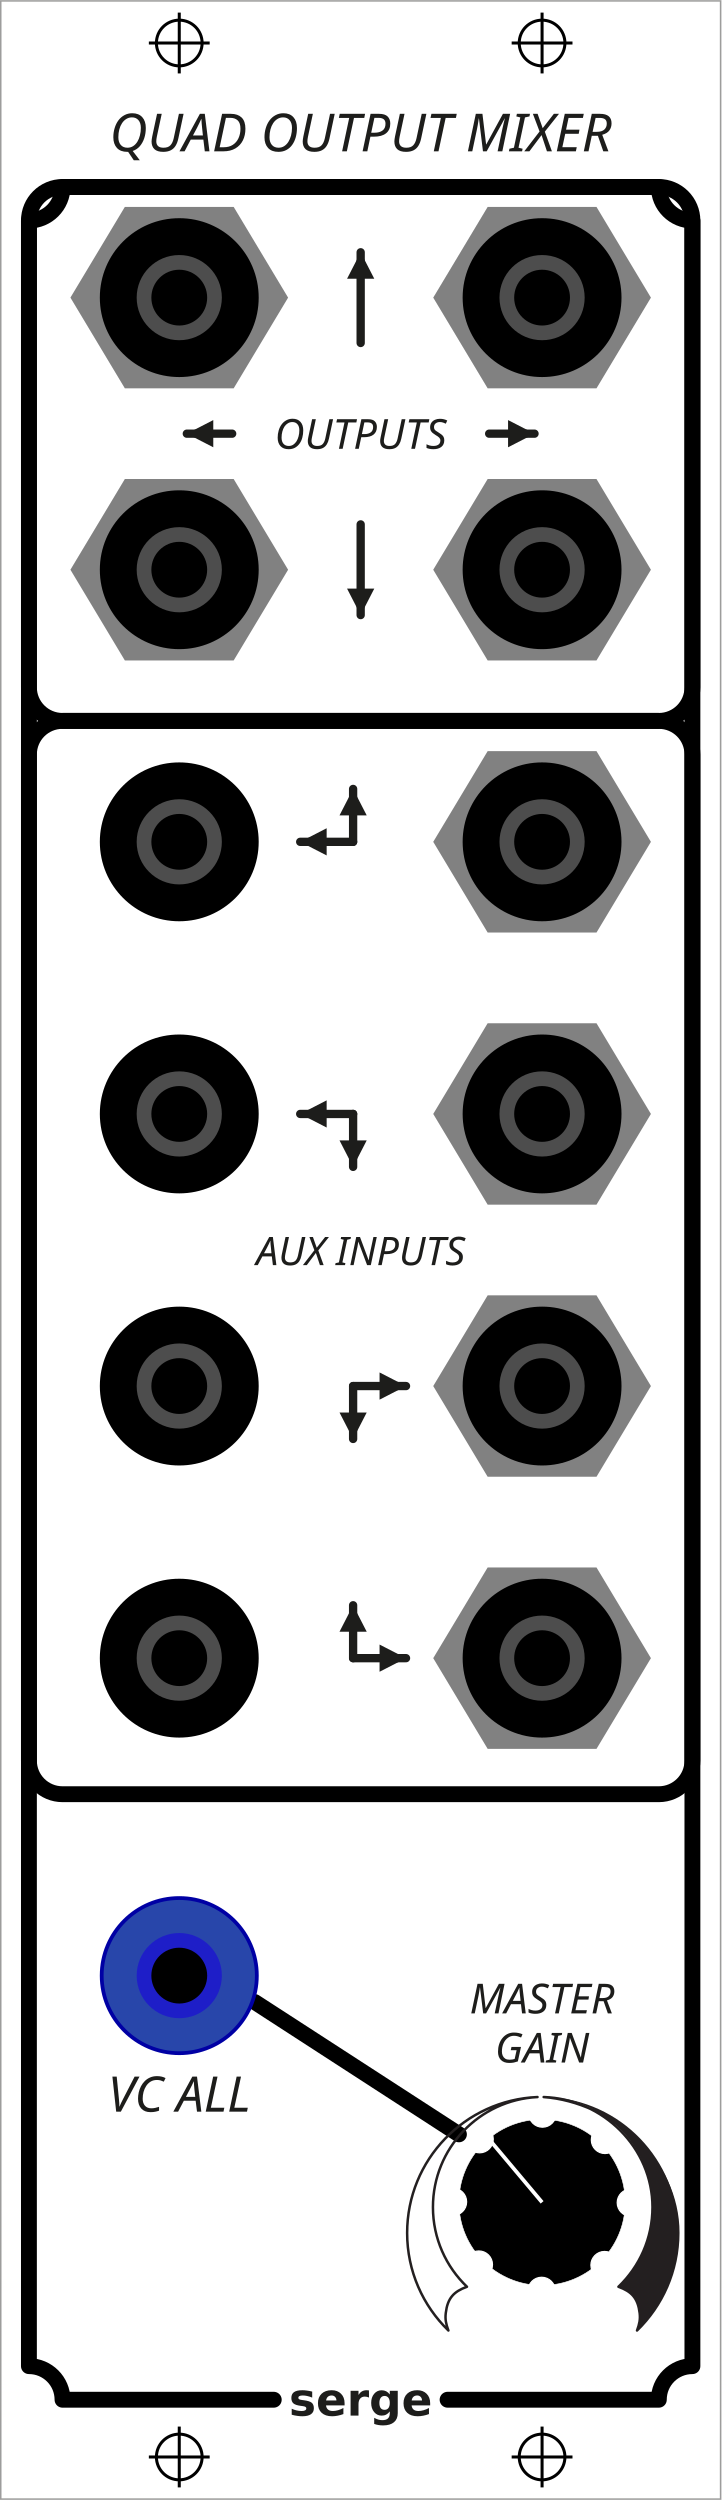
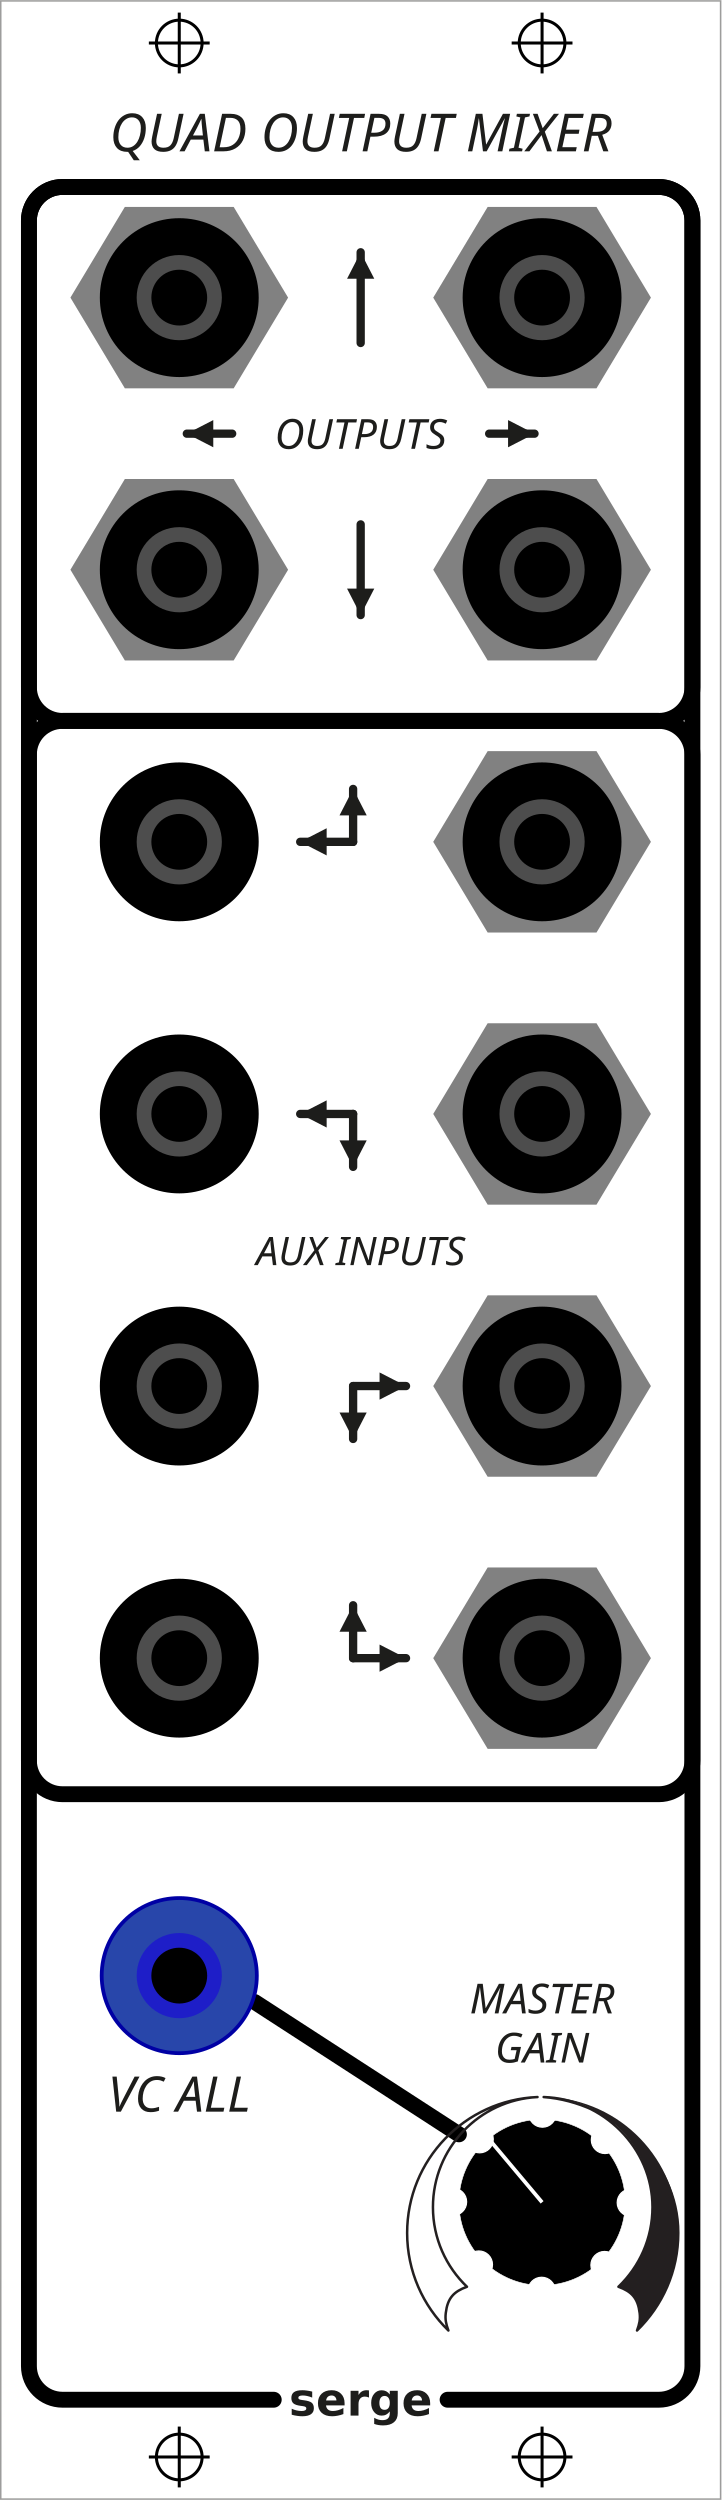
<svg xmlns="http://www.w3.org/2000/svg" xmlns:xlink="http://www.w3.org/1999/xlink" viewBox="0 0 190.866 661.417" height="6.89in" width="1.988in" xml:space="preserve" id="svg-serge" version="1.1">
  <defs id="defs-serge">
    <clipPath id="XMLID_3_-2-2-8-3-0-1-2">
      <use id="use7823-3-2-4-9-0-0" xlink:href="#XMLID_1_" x="0" y="0" width="100%" height="100%" />
    </clipPath>
    <circle id="XMLID_1_" cx="20.975" cy="20.926" r="18.024" />
    <clipPath clipPathUnits="userSpaceOnUse" id="clipPath9741-4">
      <path d="M 0,72 H 72 V 0 H 0 Z" id="path9739-7" />
    </clipPath>
  </defs>
  <g id="layer-Background">
    <rect id="background-white" x="0" y="0" width="190.866" height="661.417" style="fill:#ffffff;fill-opacity:1;stroke:none" />
    <rect x="0.2" y="0.2" width="190.466" height="661.017" style="fill:none;stroke:#9d9d9c;stroke-width:0.4" />
  </g>
  <g id="layer-Linework" transform="translate(-48.5669 -5.2913)">
-     <path d="M 167.000,640.221 L 222.890,640.221 A 8.89,8.89 0 0 1 231.780,631.332 L 231.780,63.611 A 8.89,8.89 0 0 1 222.890,54.721 L 65.110,54.721 A 8.89,8.89 0 0 1 56.220,63.611 L 56.220,631.332 A 8.89,8.89 0 0 1 65.110,640.221 L 121.000,640.221" style="display:inline;fill:none;stroke:#000000;stroke-width:4.2;stroke-linecap:round;stroke-linejoin:round" />
+     <path d="M 167.000,640.221 L 222.890,640.221 A 8.89,8.89 0 0 0 231.780,631.332 L 231.780,63.611 A 8.89,8.89 0 0 0 222.890,54.721 L 65.110,54.721 A 8.89,8.89 0 0 0 56.220,63.611 L 56.220,631.332 A 8.89,8.89 0 0 0 65.110,640.221 L 121.000,640.221" style="display:inline;fill:none;stroke:#000000;stroke-width:4.2;stroke-linecap:round;stroke-linejoin:round" />
    <text x="144.000" y="644.421" style="font-family:'Futura','Century Gothic','DejaVu Sans',sans-serif;font-weight:bold;font-size:12px;text-anchor:middle;fill:#1d1d1b">serge</text>
    <text x="144.0" y="45.291" style="font-variant:normal;font-weight:normal;font-stretch:normal;font-size:13.9px;font-family:Futura;-inkscape-font-specification:'Futura Bold';font-variant-ligatures:normal;font-variant-caps:normal;font-variant-numeric:normal;font-variant-east-asian:normal;text-align:center;writing-mode:lr-tb;text-anchor:middle;display:inline;fill:#1d1d1b;fill-opacity:1;fill-rule:nonzero;stroke:none;stroke-width:1.332;font-style:oblique">QUAD OUTPUT MIXER</text>
    <path d="M 56.22,63.611 A 8.89,8.89 0 0 1 65.11,54.721 L 222.89,54.721 A 8.89,8.89 0 0 1 231.78,63.611 L 231.78,187.11 A 8.89,8.89 0 0 1 222.89,196 L 65.11,196 A 8.89,8.89 0 0 1 56.22,187.11 Z" style="display:inline;fill:none;stroke:#000000;stroke-width:4.2;stroke-linecap:round;stroke-linejoin:round" />
    <path d="M 56.22,204.89 A 8.89,8.89 0 0 1 65.11,196 L 222.89,196 A 8.89,8.89 0 0 1 231.78,204.89 L 231.78,471.11 A 8.89,8.89 0 0 1 222.89,480 L 65.11,480 A 8.89,8.89 0 0 1 56.22,471.11 Z" style="display:inline;fill:none;stroke:#000000;stroke-width:4.2;stroke-linecap:round;stroke-linejoin:round" />
    <path d="M 144.00,96.00 L 144.00,72.00" style="display:inline;fill:none;stroke:#1d1d1b;stroke-width:2.2;stroke-linecap:round;stroke-linejoin:round" />
    <path d="M 144.00,72.00 L 147.60,79.00 L 140.40,79.00 Z" style="fill:#1d1d1b;stroke:none" />
    <path d="M 144.00,144.00 L 144.00,168.00" style="display:inline;fill:none;stroke:#1d1d1b;stroke-width:2.2;stroke-linecap:round;stroke-linejoin:round" />
    <path d="M 144.00,168.00 L 140.40,161.00 L 147.60,161.00 Z" style="fill:#1d1d1b;stroke:none" />
    <text x="144.0" y="124" style="font-variant:normal;font-weight:normal;font-stretch:normal;font-size:10.97px;font-family:Futura;-inkscape-font-specification:'Futura Bold';font-variant-ligatures:normal;font-variant-caps:normal;font-variant-numeric:normal;font-variant-east-asian:normal;text-align:center;writing-mode:lr-tb;text-anchor:middle;display:inline;fill:#1d1d1b;fill-opacity:1;fill-rule:nonzero;stroke:none;stroke-width:1.332;font-style:oblique">OUTPUTS</text>
    <path d="M 110.00,120.00 L 98.00,120.00" style="display:inline;fill:none;stroke:#1d1d1b;stroke-width:2.2;stroke-linecap:round;stroke-linejoin:round" />
    <path d="M 98.00,120.00 L 105.00,116.40 L 105.00,123.60 Z" style="fill:#1d1d1b;stroke:none" />
    <path d="M 178.00,120.00 L 190.00,120.00" style="display:inline;fill:none;stroke:#1d1d1b;stroke-width:2.2;stroke-linecap:round;stroke-linejoin:round" />
    <path d="M 190.00,120.00 L 183.00,123.60 L 183.00,116.40 Z" style="fill:#1d1d1b;stroke:none" />
    <path d="M 142.00,228.00 L 128.00,228.00" style="display:inline;fill:none;stroke:#1d1d1b;stroke-width:2.2;stroke-linecap:round;stroke-linejoin:round" />
    <path d="M 128.00,228.00 L 135.00,224.40 L 135.00,231.60 Z" style="fill:#1d1d1b;stroke:none" />
    <path d="M 142.00,228.00 L 142.00,214.00" style="display:inline;fill:none;stroke:#1d1d1b;stroke-width:2.2;stroke-linecap:round;stroke-linejoin:round" />
    <path d="M 142.00,214.00 L 145.60,221.00 L 138.40,221.00 Z" style="fill:#1d1d1b;stroke:none" />
    <path d="M 142.00,300.00 L 128.00,300.00" style="display:inline;fill:none;stroke:#1d1d1b;stroke-width:2.2;stroke-linecap:round;stroke-linejoin:round" />
    <path d="M 128.00,300.00 L 135.00,296.40 L 135.00,303.60 Z" style="fill:#1d1d1b;stroke:none" />
    <path d="M 142.00,300.00 L 142.00,314.00" style="display:inline;fill:none;stroke:#1d1d1b;stroke-width:2.2;stroke-linecap:round;stroke-linejoin:round" />
    <path d="M 142.00,314.00 L 138.40,307.00 L 145.60,307.00 Z" style="fill:#1d1d1b;stroke:none" />
    <path d="M 142.00,372.00 L 156.00,372.00" style="display:inline;fill:none;stroke:#1d1d1b;stroke-width:2.2;stroke-linecap:round;stroke-linejoin:round" />
    <path d="M 156.00,372.00 L 149.00,375.60 L 149.00,368.40 Z" style="fill:#1d1d1b;stroke:none" />
    <path d="M 142.00,372.00 L 142.00,386.00" style="display:inline;fill:none;stroke:#1d1d1b;stroke-width:2.2;stroke-linecap:round;stroke-linejoin:round" />
    <path d="M 142.00,386.00 L 138.40,379.00 L 145.60,379.00 Z" style="fill:#1d1d1b;stroke:none" />
    <path d="M 142.00,444.00 L 156.00,444.00" style="display:inline;fill:none;stroke:#1d1d1b;stroke-width:2.2;stroke-linecap:round;stroke-linejoin:round" />
    <path d="M 156.00,444.00 L 149.00,447.60 L 149.00,440.40 Z" style="fill:#1d1d1b;stroke:none" />
    <path d="M 142.00,444.00 L 142.00,430.00" style="display:inline;fill:none;stroke:#1d1d1b;stroke-width:2.2;stroke-linecap:round;stroke-linejoin:round" />
    <path d="M 142.00,430.00 L 145.60,437.00 L 138.40,437.00 Z" style="fill:#1d1d1b;stroke:none" />
    <text x="144.0" y="340" style="font-variant:normal;font-weight:normal;font-stretch:normal;font-size:10.42px;font-family:Futura;-inkscape-font-specification:'Futura Bold';font-variant-ligatures:normal;font-variant-caps:normal;font-variant-numeric:normal;font-variant-east-asian:normal;text-align:center;writing-mode:lr-tb;text-anchor:middle;display:inline;fill:#1d1d1b;fill-opacity:1;fill-rule:nonzero;stroke:none;stroke-width:1.332;font-style:oblique">AUX INPUTS</text>
    <text x="96.0" y="564" style="font-variant:normal;font-weight:normal;font-stretch:normal;font-size:13.0px;font-family:Futura;-inkscape-font-specification:'Futura Bold';font-variant-ligatures:normal;font-variant-caps:normal;font-variant-numeric:normal;font-variant-east-asian:normal;text-align:center;writing-mode:lr-tb;text-anchor:middle;display:inline;fill:#1d1d1b;fill-opacity:1;fill-rule:nonzero;stroke:none;stroke-width:1.332;font-style:oblique">VC ALL</text>
    <path d="M 116.000,535.000 L 170.000,570.000" style="display:inline;fill:none;stroke:#000000;stroke-width:4.2;stroke-linecap:round;stroke-linejoin:round;stroke-dasharray:none;stroke-opacity:1" />
    <g transform="matrix(1.333333,0.0,0.0,-1.333333,-0.332287,743.9909)">
      <g id="g7285-s36" clip-path="url(#clipPath9741-4)" transform="translate(107.967,79.18013)" style="display:inline">
        <g id="g7275-s36" transform="translate(35.376,58.7168)">
          <path d="m 0,0 c -11.559,-0.587 -20.751,-10.145 -20.751,-21.85 0,-6.213 2.595,-11.818 6.755,-15.801 -2.604,-0.934 -3.856,-2.241 -4.209,-5.207 -0.153,-1.282 0.053,-2.19 0.522,-3.475 -5.048,4.906 -8.19,11.765 -8.19,19.361 0,14.534 11.484,26.38 25.873,26.972 z" style="fill:none;stroke:#231f20;stroke-width:0.5;stroke-linecap:round;stroke-linejoin:round;stroke-miterlimit:146;stroke-dasharray:none;stroke-opacity:1" id="path7273-s36" />
        </g>
        <g id="g7279-s36" transform="translate(37.4404,58.7168)">
          <path d="m 0,0 c 11.56,-0.587 20.751,-10.145 20.751,-21.85 0,-6.213 -2.596,-11.818 -6.756,-15.801 2.605,-0.934 3.857,-2.241 4.21,-5.207 0.153,-1.282 -0.053,-2.19 -0.522,-3.475 5.048,4.906 8.19,11.765 8.19,19.361 C 25.873,-12.438 14.389,-0.592 0,0" style="fill:#231f20;fill-opacity:1;fill-rule:nonzero;stroke:none" id="path7277-s36" />
        </g>
        <g id="g7283-s36" transform="translate(37.4404,58.7168)">
          <path d="M -0.844,0 C 11.003,-0.372 20.751,-10.145 20.751,-21.85 c 0,-6.213 -2.596,-11.818 -6.756,-15.801 2.605,-0.934 3.857,-2.241 4.21,-5.207 0.153,-1.282 -0.053,-2.19 -0.522,-3.475 5.048,4.906 8.19,11.765 8.19,19.361 0,14.534 -13.237,25.949 -26.717,26.972 z" style="fill:none;stroke:#231f20;stroke-width:0.5;stroke-linecap:round;stroke-linejoin:round;stroke-miterlimit:146;stroke-dasharray:none;stroke-opacity:1" id="path7281-s36" />
        </g>
      </g>
    </g>
    <text x="192.0" y="538" style="font-variant:normal;font-weight:normal;font-stretch:normal;font-size:10.97px;font-family:Futura;-inkscape-font-specification:'Futura Bold';font-variant-ligatures:normal;font-variant-caps:normal;font-variant-numeric:normal;font-variant-east-asian:normal;text-align:center;writing-mode:lr-tb;text-anchor:middle;display:inline;fill:#1d1d1b;fill-opacity:1;fill-rule:nonzero;stroke:none;stroke-width:1.332;font-style:oblique">MASTER</text>
    <text x="192.0" y="551" style="font-variant:normal;font-weight:normal;font-stretch:normal;font-size:10.97px;font-family:Futura;-inkscape-font-specification:'Futura Bold';font-variant-ligatures:normal;font-variant-caps:normal;font-variant-numeric:normal;font-variant-east-asian:normal;text-align:center;writing-mode:lr-tb;text-anchor:middle;display:inline;fill:#1d1d1b;fill-opacity:1;fill-rule:nonzero;stroke:none;stroke-width:1.332;font-style:oblique">GAIN</text>
  </g>
  <g id="layer-XXX" transform="translate(-48.5669 -5.2913)">
    <g transform="matrix(1,0,0,1,-95.95958,-72.1832)">
      <g style="display:inline" id="g46362-5-5-s1" transform="matrix(1.333333,0,0,-1.333333,-192.0404,468.1833)">
        <g transform="matrix(1,0,0,0.997611,0,504)" id="g46352-9-9-s1">
          <path id="path46350-9-1-s1" style="fill:none;stroke:#1d1d1b;stroke-width:1.802;stroke-linecap:butt;stroke-linejoin:miter;stroke-miterlimit:8.825;stroke-dasharray:none;stroke-opacity:1" d="m 282.828,-265.474 10.344,-10.345" />
        </g>
        <g id="g46360-2-3-s1">
          <g id="g46358-5-2-s1">
            <g transform="matrix(1,0,0,0.997611,0,504)" id="g46356-6-0-s1">
              <path id="path46354-1-9-s1" style="fill:none;stroke:#1d1d1b;stroke-width:1.802;stroke-linecap:butt;stroke-linejoin:miter;stroke-miterlimit:8.825;stroke-dasharray:none;stroke-opacity:1" d="m 293.172,-265.474 -10.344,-10.345" />
            </g>
          </g>
        </g>
      </g>
    </g>
    <g transform="matrix(1,0,0,1,0.04042,-72.1832)">
      <g style="display:inline" id="g46362-5-5-s4" transform="matrix(1.333333,0,0,-1.333333,-192.0404,468.1833)">
        <g transform="matrix(1,0,0,0.997611,0,504)" id="g46352-9-9-s4">
          <path id="path46350-9-1-s4" style="fill:none;stroke:#1d1d1b;stroke-width:1.802;stroke-linecap:butt;stroke-linejoin:miter;stroke-miterlimit:8.825;stroke-dasharray:none;stroke-opacity:1" d="m 282.828,-265.474 10.344,-10.345" />
        </g>
        <g id="g46360-2-3-s4">
          <g id="g46358-5-2-s4">
            <g transform="matrix(1,0,0,0.997611,0,504)" id="g46356-6-0-s4">
              <path id="path46354-1-9-s4" style="fill:none;stroke:#1d1d1b;stroke-width:1.802;stroke-linecap:butt;stroke-linejoin:miter;stroke-miterlimit:8.825;stroke-dasharray:none;stroke-opacity:1" d="m 293.172,-265.474 -10.344,-10.345" />
            </g>
          </g>
        </g>
      </g>
    </g>
    <g transform="matrix(1,0,0,1,-95.95958,-0.183198)">
      <g style="display:inline" id="g46362-5-5-s7" transform="matrix(1.333333,0,0,-1.333333,-192.0404,468.1833)">
        <g transform="matrix(1,0,0,0.997611,0,504)" id="g46352-9-9-s7">
          <path id="path46350-9-1-s7" style="fill:none;stroke:#1d1d1b;stroke-width:1.802;stroke-linecap:butt;stroke-linejoin:miter;stroke-miterlimit:8.825;stroke-dasharray:none;stroke-opacity:1" d="m 282.828,-265.474 10.344,-10.345" />
        </g>
        <g id="g46360-2-3-s7">
          <g id="g46358-5-2-s7">
            <g transform="matrix(1,0,0,0.997611,0,504)" id="g46356-6-0-s7">
              <path id="path46354-1-9-s7" style="fill:none;stroke:#1d1d1b;stroke-width:1.802;stroke-linecap:butt;stroke-linejoin:miter;stroke-miterlimit:8.825;stroke-dasharray:none;stroke-opacity:1" d="m 293.172,-265.474 -10.344,-10.345" />
            </g>
          </g>
        </g>
      </g>
    </g>
    <g transform="matrix(1,0,0,1,0.04042,-0.183198)">
      <g style="display:inline" id="g46362-5-5-s10" transform="matrix(1.333333,0,0,-1.333333,-192.0404,468.1833)">
        <g transform="matrix(1,0,0,0.997611,0,504)" id="g46352-9-9-s10">
          <path id="path46350-9-1-s10" style="fill:none;stroke:#1d1d1b;stroke-width:1.802;stroke-linecap:butt;stroke-linejoin:miter;stroke-miterlimit:8.825;stroke-dasharray:none;stroke-opacity:1" d="m 282.828,-265.474 10.344,-10.345" />
        </g>
        <g id="g46360-2-3-s10">
          <g id="g46358-5-2-s10">
            <g transform="matrix(1,0,0,0.997611,0,504)" id="g46356-6-0-s10">
              <path id="path46354-1-9-s10" style="fill:none;stroke:#1d1d1b;stroke-width:1.802;stroke-linecap:butt;stroke-linejoin:miter;stroke-miterlimit:8.825;stroke-dasharray:none;stroke-opacity:1" d="m 293.172,-265.474 -10.344,-10.345" />
            </g>
          </g>
        </g>
      </g>
    </g>
    <g transform="matrix(1,0,0,1,-95.95958,71.8168)">
      <g style="display:inline" id="g46362-5-5-s13" transform="matrix(1.333333,0,0,-1.333333,-192.0404,468.1833)">
        <g transform="matrix(1,0,0,0.997611,0,504)" id="g46352-9-9-s13">
          <path id="path46350-9-1-s13" style="fill:none;stroke:#1d1d1b;stroke-width:1.802;stroke-linecap:butt;stroke-linejoin:miter;stroke-miterlimit:8.825;stroke-dasharray:none;stroke-opacity:1" d="m 282.828,-265.474 10.344,-10.345" />
        </g>
        <g id="g46360-2-3-s13">
          <g id="g46358-5-2-s13">
            <g transform="matrix(1,0,0,0.997611,0,504)" id="g46356-6-0-s13">
              <path id="path46354-1-9-s13" style="fill:none;stroke:#1d1d1b;stroke-width:1.802;stroke-linecap:butt;stroke-linejoin:miter;stroke-miterlimit:8.825;stroke-dasharray:none;stroke-opacity:1" d="m 293.172,-265.474 -10.344,-10.345" />
            </g>
          </g>
        </g>
      </g>
    </g>
    <g transform="matrix(1,0,0,1,0.04042,71.8168)">
      <g style="display:inline" id="g46362-5-5-s15" transform="matrix(1.333333,0,0,-1.333333,-192.0404,468.1833)">
        <g transform="matrix(1,0,0,0.997611,0,504)" id="g46352-9-9-s15">
          <path id="path46350-9-1-s15" style="fill:none;stroke:#1d1d1b;stroke-width:1.802;stroke-linecap:butt;stroke-linejoin:miter;stroke-miterlimit:8.825;stroke-dasharray:none;stroke-opacity:1" d="m 282.828,-265.474 10.344,-10.345" />
        </g>
        <g id="g46360-2-3-s15">
          <g id="g46358-5-2-s15">
            <g transform="matrix(1,0,0,0.997611,0,504)" id="g46356-6-0-s15">
              <path id="path46354-1-9-s15" style="fill:none;stroke:#1d1d1b;stroke-width:1.802;stroke-linecap:butt;stroke-linejoin:miter;stroke-miterlimit:8.825;stroke-dasharray:none;stroke-opacity:1" d="m 293.172,-265.474 -10.344,-10.345" />
            </g>
          </g>
        </g>
      </g>
    </g>
    <g transform="matrix(1,0,0,1,-95.95958,143.8168)">
      <g style="display:inline" id="g46362-5-5-s18" transform="matrix(1.333333,0,0,-1.333333,-192.0404,468.1833)">
        <g transform="matrix(1,0,0,0.997611,0,504)" id="g46352-9-9-s18">
          <path id="path46350-9-1-s18" style="fill:none;stroke:#1d1d1b;stroke-width:1.802;stroke-linecap:butt;stroke-linejoin:miter;stroke-miterlimit:8.825;stroke-dasharray:none;stroke-opacity:1" d="m 282.828,-265.474 10.344,-10.345" />
        </g>
        <g id="g46360-2-3-s18">
          <g id="g46358-5-2-s18">
            <g transform="matrix(1,0,0,0.997611,0,504)" id="g46356-6-0-s18">
              <path id="path46354-1-9-s18" style="fill:none;stroke:#1d1d1b;stroke-width:1.802;stroke-linecap:butt;stroke-linejoin:miter;stroke-miterlimit:8.825;stroke-dasharray:none;stroke-opacity:1" d="m 293.172,-265.474 -10.344,-10.345" />
            </g>
          </g>
        </g>
      </g>
    </g>
    <g transform="matrix(1,0,0,1,0.04042,143.8168)">
      <g style="display:inline" id="g46362-5-5-s20" transform="matrix(1.333333,0,0,-1.333333,-192.0404,468.1833)">
        <g transform="matrix(1,0,0,0.997611,0,504)" id="g46352-9-9-s20">
          <path id="path46350-9-1-s20" style="fill:none;stroke:#1d1d1b;stroke-width:1.802;stroke-linecap:butt;stroke-linejoin:miter;stroke-miterlimit:8.825;stroke-dasharray:none;stroke-opacity:1" d="m 282.828,-265.474 10.344,-10.345" />
        </g>
        <g id="g46360-2-3-s20">
          <g id="g46358-5-2-s20">
            <g transform="matrix(1,0,0,0.997611,0,504)" id="g46356-6-0-s20">
              <path id="path46354-1-9-s20" style="fill:none;stroke:#1d1d1b;stroke-width:1.802;stroke-linecap:butt;stroke-linejoin:miter;stroke-miterlimit:8.825;stroke-dasharray:none;stroke-opacity:1" d="m 293.172,-265.474 -10.344,-10.345" />
            </g>
          </g>
        </g>
      </g>
    </g>
    <g transform="matrix(1,0,0,1,-95.95958,215.8168)">
      <g style="display:inline" id="g46362-5-5-s23" transform="matrix(1.333333,0,0,-1.333333,-192.0404,468.1833)">
        <g transform="matrix(1,0,0,0.997611,0,504)" id="g46352-9-9-s23">
          <path id="path46350-9-1-s23" style="fill:none;stroke:#1d1d1b;stroke-width:1.802;stroke-linecap:butt;stroke-linejoin:miter;stroke-miterlimit:8.825;stroke-dasharray:none;stroke-opacity:1" d="m 282.828,-265.474 10.344,-10.345" />
        </g>
        <g id="g46360-2-3-s23">
          <g id="g46358-5-2-s23">
            <g transform="matrix(1,0,0,0.997611,0,504)" id="g46356-6-0-s23">
              <path id="path46354-1-9-s23" style="fill:none;stroke:#1d1d1b;stroke-width:1.802;stroke-linecap:butt;stroke-linejoin:miter;stroke-miterlimit:8.825;stroke-dasharray:none;stroke-opacity:1" d="m 293.172,-265.474 -10.344,-10.345" />
            </g>
          </g>
        </g>
      </g>
    </g>
    <g transform="matrix(1,0,0,1,0.04042,215.8168)">
      <g style="display:inline" id="g46362-5-5-s25" transform="matrix(1.333333,0,0,-1.333333,-192.0404,468.1833)">
        <g transform="matrix(1,0,0,0.997611,0,504)" id="g46352-9-9-s25">
          <path id="path46350-9-1-s25" style="fill:none;stroke:#1d1d1b;stroke-width:1.802;stroke-linecap:butt;stroke-linejoin:miter;stroke-miterlimit:8.825;stroke-dasharray:none;stroke-opacity:1" d="m 282.828,-265.474 10.344,-10.345" />
        </g>
        <g id="g46360-2-3-s25">
          <g id="g46358-5-2-s25">
            <g transform="matrix(1,0,0,0.997611,0,504)" id="g46356-6-0-s25">
              <path id="path46354-1-9-s25" style="fill:none;stroke:#1d1d1b;stroke-width:1.802;stroke-linecap:butt;stroke-linejoin:miter;stroke-miterlimit:8.825;stroke-dasharray:none;stroke-opacity:1" d="m 293.172,-265.474 -10.344,-10.345" />
            </g>
          </g>
        </g>
      </g>
    </g>
    <g transform="matrix(1,0,0,1,-95.95958,287.8168)">
      <g style="display:inline" id="g46362-5-5-s28" transform="matrix(1.333333,0,0,-1.333333,-192.0404,468.1833)">
        <g transform="matrix(1,0,0,0.997611,0,504)" id="g46352-9-9-s28">
          <path id="path46350-9-1-s28" style="fill:none;stroke:#1d1d1b;stroke-width:1.802;stroke-linecap:butt;stroke-linejoin:miter;stroke-miterlimit:8.825;stroke-dasharray:none;stroke-opacity:1" d="m 282.828,-265.474 10.344,-10.345" />
        </g>
        <g id="g46360-2-3-s28">
          <g id="g46358-5-2-s28">
            <g transform="matrix(1,0,0,0.997611,0,504)" id="g46356-6-0-s28">
              <path id="path46354-1-9-s28" style="fill:none;stroke:#1d1d1b;stroke-width:1.802;stroke-linecap:butt;stroke-linejoin:miter;stroke-miterlimit:8.825;stroke-dasharray:none;stroke-opacity:1" d="m 293.172,-265.474 -10.344,-10.345" />
            </g>
          </g>
        </g>
      </g>
    </g>
    <g transform="matrix(1,0,0,1,0.04042,287.8168)">
      <g style="display:inline" id="g46362-5-5-s30" transform="matrix(1.333333,0,0,-1.333333,-192.0404,468.1833)">
        <g transform="matrix(1,0,0,0.997611,0,504)" id="g46352-9-9-s30">
          <path id="path46350-9-1-s30" style="fill:none;stroke:#1d1d1b;stroke-width:1.802;stroke-linecap:butt;stroke-linejoin:miter;stroke-miterlimit:8.825;stroke-dasharray:none;stroke-opacity:1" d="m 282.828,-265.474 10.344,-10.345" />
        </g>
        <g id="g46360-2-3-s30">
          <g id="g46358-5-2-s30">
            <g transform="matrix(1,0,0,0.997611,0,504)" id="g46356-6-0-s30">
              <path id="path46354-1-9-s30" style="fill:none;stroke:#1d1d1b;stroke-width:1.802;stroke-linecap:butt;stroke-linejoin:miter;stroke-miterlimit:8.825;stroke-dasharray:none;stroke-opacity:1" d="m 293.172,-265.474 -10.344,-10.345" />
            </g>
          </g>
        </g>
      </g>
    </g>
    <g transform="matrix(1,0,0,1,-95.95958,371.8168)">
      <g style="display:inline" id="g46362-5-5-s33" transform="matrix(1.333333,0,0,-1.333333,-192.0404,468.1833)">
        <g transform="matrix(1,0,0,0.997611,0,504)" id="g46352-9-9-s33">
          <path id="path46350-9-1-s33" style="fill:none;stroke:#1d1d1b;stroke-width:1.802;stroke-linecap:butt;stroke-linejoin:miter;stroke-miterlimit:8.825;stroke-dasharray:none;stroke-opacity:1" d="m 282.828,-265.474 10.344,-10.345" />
        </g>
        <g id="g46360-2-3-s33">
          <g id="g46358-5-2-s33">
            <g transform="matrix(1,0,0,0.997611,0,504)" id="g46356-6-0-s33">
              <path id="path46354-1-9-s33" style="fill:none;stroke:#1d1d1b;stroke-width:1.802;stroke-linecap:butt;stroke-linejoin:miter;stroke-miterlimit:8.825;stroke-dasharray:none;stroke-opacity:1" d="m 293.172,-265.474 -10.344,-10.345" />
            </g>
          </g>
        </g>
      </g>
    </g>
    <g transform="matrix(1,0,0,1,0.04042,431.8168)">
      <g style="display:inline" id="g46362-5-5-s35" transform="matrix(1.333333,0,0,-1.333333,-192.0404,468.1833)">
        <g transform="matrix(1,0,0,0.997611,0,504)" id="g46352-9-9-s35">
          <path id="path46350-9-1-s35" style="fill:none;stroke:#1d1d1b;stroke-width:1.802;stroke-linecap:butt;stroke-linejoin:miter;stroke-miterlimit:8.825;stroke-dasharray:none;stroke-opacity:1" d="m 282.828,-265.474 10.344,-10.345" />
        </g>
        <g id="g46360-2-3-s35">
          <g id="g46358-5-2-s35">
            <g transform="matrix(1,0,0,0.997611,0,504)" id="g46356-6-0-s35">
              <path id="path46354-1-9-s35" style="fill:none;stroke:#1d1d1b;stroke-width:1.802;stroke-linecap:butt;stroke-linejoin:miter;stroke-miterlimit:8.825;stroke-dasharray:none;stroke-opacity:1" d="m 293.172,-265.474 -10.344,-10.345" />
            </g>
          </g>
        </g>
      </g>
    </g>
    <g>
      <circle cx="96.000" cy="16.630" r="6.047" style="fill:none;stroke:#000000;stroke-width:0.8" />
      <path d="M 87.953,16.630 L 104.047,16.630 M 96.000,8.583 L 96.000,24.677" style="fill:none;stroke:#000000;stroke-width:0.8" />
    </g>
    <g>
      <circle cx="96.000" cy="655.370" r="6.047" style="fill:none;stroke:#000000;stroke-width:0.8" />
      <path d="M 87.953,655.370 L 104.047,655.370 M 96.000,647.323 L 96.000,663.417" style="fill:none;stroke:#000000;stroke-width:0.8" />
    </g>
    <g>
      <circle cx="192.000" cy="16.630" r="6.047" style="fill:none;stroke:#000000;stroke-width:0.8" />
      <path d="M 183.953,16.630 L 200.047,16.630 M 192.000,8.583 L 192.000,24.677" style="fill:none;stroke:#000000;stroke-width:0.8" />
    </g>
    <g>
      <circle cx="192.000" cy="655.370" r="6.047" style="fill:none;stroke:#000000;stroke-width:0.8" />
      <path d="M 183.953,655.370 L 200.047,655.370 M 192.000,647.323 L 192.000,663.417" style="fill:none;stroke:#000000;stroke-width:0.8" />
    </g>
  </g>
  <g id="layer-Jacks-Knobs" transform="translate(-48.5669 -5.2913)">
    <g transform="matrix(1,0,0,1,36,-72)">
      <path transform="matrix(0.8000001,0,0,0.7698004,204,370.7743)" d="m -144,-279 -18,31.177 -36,0 -18,-31.177 18,-31.177 36,0 z" id="path18016-s2" style="opacity:0.62;fill:#333333;stroke-width:3.181;stop-color:#000000" />
    </g>
    <g transform="matrix(1,0,0,1,35.99999,-71.99999)">
      <g style="display:inline;stroke-width:0.772" transform="matrix(1.295292,0,0,1.295294,-173.1526,-77.15284)" id="g17940-s3">
        <g style="stroke-width:0.772" id="g17934-s3">
          <path id="path17932-s3" style="stroke:#000000;stroke-width:0.772" d="M 195.84,180 A 15.84,15.84 0 0 1 180,195.84 15.84,15.84 0 0 1 164.16,180 15.84,15.84 0 0 1 180,164.16 15.84,15.84 0 0 1 195.84,180" />
        </g>
        <g style="stroke-width:0.772" id="g17938-s3">
          <path id="path17936-s3" style="stroke:#4d4d4d;stroke-width:3" d="m 187.2,180 a 7.2,7.2 0 0 1 -7.2,7.2 7.2,7.2 0 0 1 -7.2,-7.2 7.2,7.2 0 0 1 7.2,-7.2 7.2,7.2 0 0 1 7.2,7.2" />
        </g>
      </g>
    </g>
    <g transform="matrix(1,0,0,1,132,-72)">
      <path transform="matrix(0.8000001,0,0,0.7698004,204,370.7743)" d="m -144,-279 -18,31.177 -36,0 -18,-31.177 18,-31.177 36,0 z" id="path18016-s5" style="opacity:0.62;fill:#333333;stroke-width:3.181;stop-color:#000000" />
    </g>
    <g transform="matrix(1,0,0,1,132,-71.99999)">
      <g style="display:inline;stroke-width:0.772" transform="matrix(1.295292,0,0,1.295294,-173.1526,-77.15284)" id="g17940-s6">
        <g style="stroke-width:0.772" id="g17934-s6">
          <path id="path17932-s6" style="stroke:#000000;stroke-width:0.772" d="M 195.84,180 A 15.84,15.84 0 0 1 180,195.84 15.84,15.84 0 0 1 164.16,180 15.84,15.84 0 0 1 180,164.16 15.84,15.84 0 0 1 195.84,180" />
        </g>
        <g style="stroke-width:0.772" id="g17938-s6">
          <path id="path17936-s6" style="stroke:#4d4d4d;stroke-width:3" d="m 187.2,180 a 7.2,7.2 0 0 1 -7.2,7.2 7.2,7.2 0 0 1 -7.2,-7.2 7.2,7.2 0 0 1 7.2,-7.2 7.2,7.2 0 0 1 7.2,7.2" />
        </g>
      </g>
    </g>
    <g transform="matrix(1,0,0,1,36,-2e-06)">
      <path transform="matrix(0.8000001,0,0,0.7698004,204,370.7743)" d="m -144,-279 -18,31.177 -36,0 -18,-31.177 18,-31.177 36,0 z" id="path18016-s8" style="opacity:0.62;fill:#333333;stroke-width:3.181;stop-color:#000000" />
    </g>
    <g transform="matrix(1,0,0,1,35.99999,8e-06)">
      <g style="display:inline;stroke-width:0.772" transform="matrix(1.295292,0,0,1.295294,-173.1526,-77.15284)" id="g17940-s9">
        <g style="stroke-width:0.772" id="g17934-s9">
          <path id="path17932-s9" style="stroke:#000000;stroke-width:0.772" d="M 195.84,180 A 15.84,15.84 0 0 1 180,195.84 15.84,15.84 0 0 1 164.16,180 15.84,15.84 0 0 1 180,164.16 15.84,15.84 0 0 1 195.84,180" />
        </g>
        <g style="stroke-width:0.772" id="g17938-s9">
          <path id="path17936-s9" style="stroke:#4d4d4d;stroke-width:3" d="m 187.2,180 a 7.2,7.2 0 0 1 -7.2,7.2 7.2,7.2 0 0 1 -7.2,-7.2 7.2,7.2 0 0 1 7.2,-7.2 7.2,7.2 0 0 1 7.2,7.2" />
        </g>
      </g>
    </g>
    <g transform="matrix(1,0,0,1,132,-2e-06)">
      <path transform="matrix(0.8000001,0,0,0.7698004,204,370.7743)" d="m -144,-279 -18,31.177 -36,0 -18,-31.177 18,-31.177 36,0 z" id="path18016-s11" style="opacity:0.62;fill:#333333;stroke-width:3.181;stop-color:#000000" />
    </g>
    <g transform="matrix(1,0,0,1,132,8e-06)">
      <g style="display:inline;stroke-width:0.772" transform="matrix(1.295292,0,0,1.295294,-173.1526,-77.15284)" id="g17940-s12">
        <g style="stroke-width:0.772" id="g17934-s12">
          <path id="path17932-s12" style="stroke:#000000;stroke-width:0.772" d="M 195.84,180 A 15.84,15.84 0 0 1 180,195.84 15.84,15.84 0 0 1 164.16,180 15.84,15.84 0 0 1 180,164.16 15.84,15.84 0 0 1 195.84,180" />
        </g>
        <g style="stroke-width:0.772" id="g17938-s12">
          <path id="path17936-s12" style="stroke:#4d4d4d;stroke-width:3" d="m 187.2,180 a 7.2,7.2 0 0 1 -7.2,7.2 7.2,7.2 0 0 1 -7.2,-7.2 7.2,7.2 0 0 1 7.2,-7.2 7.2,7.2 0 0 1 7.2,7.2" />
        </g>
      </g>
    </g>
    <g transform="matrix(1,0,0,1,-143.9831,108.073)">
      <g style="display:inline;stroke-width:0.772" transform="matrix(1.295292,0,0,1.295294,6.830493,-113.2258)" id="g46548-2-1-0-s14">
        <g style="stroke-width:0.772" id="g46542-4-3-17-s14">
          <path id="path46540-9-1-1-s14" style="stroke:#000000;stroke-width:0.772" d="M 195.84,180 A 15.84,15.84 0 0 1 180,195.84 15.84,15.84 0 0 1 164.16,180 15.84,15.84 0 0 1 180,164.16 15.84,15.84 0 0 1 195.84,180" />
        </g>
        <g style="stroke-width:0.772" id="g46546-3-1-90-s14">
          <path id="path46544-1-8-4-s14" style="stroke:#4d4d4d;stroke-width:3" d="m 187.2,180 a 7.2,7.2 0 0 1 -7.2,7.2 7.2,7.2 0 0 1 -7.2,-7.2 7.2,7.2 0 0 1 7.2,-7.2 7.2,7.2 0 0 1 7.2,7.2" />
        </g>
      </g>
    </g>
    <g transform="matrix(1,0,0,1,132,72)">
      <path transform="matrix(0.8000001,0,0,0.7698004,204,370.7743)" d="m -144,-279 -18,31.177 -36,0 -18,-31.177 18,-31.177 36,0 z" id="path18016-s16" style="opacity:0.62;fill:#333333;stroke-width:3.181;stop-color:#000000" />
    </g>
    <g transform="matrix(1,0,0,1,132,72.00001)">
      <g style="display:inline;stroke-width:0.772" transform="matrix(1.295292,0,0,1.295294,-173.1526,-77.15284)" id="g17940-s17">
        <g style="stroke-width:0.772" id="g17934-s17">
          <path id="path17932-s17" style="stroke:#000000;stroke-width:0.772" d="M 195.84,180 A 15.84,15.84 0 0 1 180,195.84 15.84,15.84 0 0 1 164.16,180 15.84,15.84 0 0 1 180,164.16 15.84,15.84 0 0 1 195.84,180" />
        </g>
        <g style="stroke-width:0.772" id="g17938-s17">
          <path id="path17936-s17" style="stroke:#4d4d4d;stroke-width:3" d="m 187.2,180 a 7.2,7.2 0 0 1 -7.2,7.2 7.2,7.2 0 0 1 -7.2,-7.2 7.2,7.2 0 0 1 7.2,-7.2 7.2,7.2 0 0 1 7.2,7.2" />
        </g>
      </g>
    </g>
    <g transform="matrix(1,0,0,1,-143.9831,180.073)">
      <g style="display:inline;stroke-width:0.772" transform="matrix(1.295292,0,0,1.295294,6.830493,-113.2258)" id="g46548-2-1-0-s19">
        <g style="stroke-width:0.772" id="g46542-4-3-17-s19">
          <path id="path46540-9-1-1-s19" style="stroke:#000000;stroke-width:0.772" d="M 195.84,180 A 15.84,15.84 0 0 1 180,195.84 15.84,15.84 0 0 1 164.16,180 15.84,15.84 0 0 1 180,164.16 15.84,15.84 0 0 1 195.84,180" />
        </g>
        <g style="stroke-width:0.772" id="g46546-3-1-90-s19">
          <path id="path46544-1-8-4-s19" style="stroke:#4d4d4d;stroke-width:3" d="m 187.2,180 a 7.2,7.2 0 0 1 -7.2,7.2 7.2,7.2 0 0 1 -7.2,-7.2 7.2,7.2 0 0 1 7.2,-7.2 7.2,7.2 0 0 1 7.2,7.2" />
        </g>
      </g>
    </g>
    <g transform="matrix(1,0,0,1,132,144)">
      <path transform="matrix(0.8000001,0,0,0.7698004,204,370.7743)" d="m -144,-279 -18,31.177 -36,0 -18,-31.177 18,-31.177 36,0 z" id="path18016-s21" style="opacity:0.62;fill:#333333;stroke-width:3.181;stop-color:#000000" />
    </g>
    <g transform="matrix(1,0,0,1,132,144)">
      <g style="display:inline;stroke-width:0.772" transform="matrix(1.295292,0,0,1.295294,-173.1526,-77.15284)" id="g17940-s22">
        <g style="stroke-width:0.772" id="g17934-s22">
          <path id="path17932-s22" style="stroke:#000000;stroke-width:0.772" d="M 195.84,180 A 15.84,15.84 0 0 1 180,195.84 15.84,15.84 0 0 1 164.16,180 15.84,15.84 0 0 1 180,164.16 15.84,15.84 0 0 1 195.84,180" />
        </g>
        <g style="stroke-width:0.772" id="g17938-s22">
          <path id="path17936-s22" style="stroke:#4d4d4d;stroke-width:3" d="m 187.2,180 a 7.2,7.2 0 0 1 -7.2,7.2 7.2,7.2 0 0 1 -7.2,-7.2 7.2,7.2 0 0 1 7.2,-7.2 7.2,7.2 0 0 1 7.2,7.2" />
        </g>
      </g>
    </g>
    <g transform="matrix(1,0,0,1,-143.9831,252.073)">
      <g style="display:inline;stroke-width:0.772" transform="matrix(1.295292,0,0,1.295294,6.830493,-113.2258)" id="g46548-2-1-0-s24">
        <g style="stroke-width:0.772" id="g46542-4-3-17-s24">
          <path id="path46540-9-1-1-s24" style="stroke:#000000;stroke-width:0.772" d="M 195.84,180 A 15.84,15.84 0 0 1 180,195.84 15.84,15.84 0 0 1 164.16,180 15.84,15.84 0 0 1 180,164.16 15.84,15.84 0 0 1 195.84,180" />
        </g>
        <g style="stroke-width:0.772" id="g46546-3-1-90-s24">
          <path id="path46544-1-8-4-s24" style="stroke:#4d4d4d;stroke-width:3" d="m 187.2,180 a 7.2,7.2 0 0 1 -7.2,7.2 7.2,7.2 0 0 1 -7.2,-7.2 7.2,7.2 0 0 1 7.2,-7.2 7.2,7.2 0 0 1 7.2,7.2" />
        </g>
      </g>
    </g>
    <g transform="matrix(1,0,0,1,132,216)">
      <path transform="matrix(0.8000001,0,0,0.7698004,204,370.7743)" d="m -144,-279 -18,31.177 -36,0 -18,-31.177 18,-31.177 36,0 z" id="path18016-s26" style="opacity:0.62;fill:#333333;stroke-width:3.181;stop-color:#000000" />
    </g>
    <g transform="matrix(1,0,0,1,132,216)">
      <g style="display:inline;stroke-width:0.772" transform="matrix(1.295292,0,0,1.295294,-173.1526,-77.15284)" id="g17940-s27">
        <g style="stroke-width:0.772" id="g17934-s27">
          <path id="path17932-s27" style="stroke:#000000;stroke-width:0.772" d="M 195.84,180 A 15.84,15.84 0 0 1 180,195.84 15.84,15.84 0 0 1 164.16,180 15.84,15.84 0 0 1 180,164.16 15.84,15.84 0 0 1 195.84,180" />
        </g>
        <g style="stroke-width:0.772" id="g17938-s27">
          <path id="path17936-s27" style="stroke:#4d4d4d;stroke-width:3" d="m 187.2,180 a 7.2,7.2 0 0 1 -7.2,7.2 7.2,7.2 0 0 1 -7.2,-7.2 7.2,7.2 0 0 1 7.2,-7.2 7.2,7.2 0 0 1 7.2,7.2" />
        </g>
      </g>
    </g>
    <g transform="matrix(1,0,0,1,-143.9831,324.073)">
      <g style="display:inline;stroke-width:0.772" transform="matrix(1.295292,0,0,1.295294,6.830493,-113.2258)" id="g46548-2-1-0-s29">
        <g style="stroke-width:0.772" id="g46542-4-3-17-s29">
          <path id="path46540-9-1-1-s29" style="stroke:#000000;stroke-width:0.772" d="M 195.84,180 A 15.84,15.84 0 0 1 180,195.84 15.84,15.84 0 0 1 164.16,180 15.84,15.84 0 0 1 180,164.16 15.84,15.84 0 0 1 195.84,180" />
        </g>
        <g style="stroke-width:0.772" id="g46546-3-1-90-s29">
          <path id="path46544-1-8-4-s29" style="stroke:#4d4d4d;stroke-width:3" d="m 187.2,180 a 7.2,7.2 0 0 1 -7.2,7.2 7.2,7.2 0 0 1 -7.2,-7.2 7.2,7.2 0 0 1 7.2,-7.2 7.2,7.2 0 0 1 7.2,7.2" />
        </g>
      </g>
    </g>
    <g transform="matrix(1,0,0,1,132,288)">
      <path transform="matrix(0.8000001,0,0,0.7698004,204,370.7743)" d="m -144,-279 -18,31.177 -36,0 -18,-31.177 18,-31.177 36,0 z" id="path18016-s31" style="opacity:0.62;fill:#333333;stroke-width:3.181;stop-color:#000000" />
    </g>
    <g transform="matrix(1,0,0,1,132,288)">
      <g style="display:inline;stroke-width:0.772" transform="matrix(1.295292,0,0,1.295294,-173.1526,-77.15284)" id="g17940-s32">
        <g style="stroke-width:0.772" id="g17934-s32">
          <path id="path17932-s32" style="stroke:#000000;stroke-width:0.772" d="M 195.84,180 A 15.84,15.84 0 0 1 180,195.84 15.84,15.84 0 0 1 164.16,180 15.84,15.84 0 0 1 180,164.16 15.84,15.84 0 0 1 195.84,180" />
        </g>
        <g style="stroke-width:0.772" id="g17938-s32">
          <path id="path17936-s32" style="stroke:#4d4d4d;stroke-width:3" d="m 187.2,180 a 7.2,7.2 0 0 1 -7.2,7.2 7.2,7.2 0 0 1 -7.2,-7.2 7.2,7.2 0 0 1 7.2,-7.2 7.2,7.2 0 0 1 7.2,7.2" />
        </g>
      </g>
    </g>
    <g transform="matrix(1,0,0,1,2e-06,443.8168)">
      <g style="display:inline;stroke-width:0.772" transform="matrix(1.295707,0,0,1.295707,-137.2273,-242.335)" id="g46558-0-6-5-3-8-8-s34">
        <g style="stroke-width:0.772" id="g46552-9-9-6-7-1-4-s34">
          <path id="path46550-8-0-4-0-6-3-s34" style="fill:#2846aa;stroke:#0000a4;stroke-width:0.772" d="M 195.84,252 A 15.84,15.84 0 0 1 180,267.84 15.84,15.84 0 0 1 164.16,252 15.84,15.84 0 0 1 180,236.16 15.84,15.84 0 0 1 195.84,252" />
        </g>
        <g style="stroke-width:0.772" id="g46556-9-1-8-0-3-1-s34">
          <path id="path46554-4-0-0-6-8-2-s34" style="stroke:#1e1ec8;stroke-width:3" d="m 187.2,252 a 7.2,7.2 0 0 1 -7.2,7.2 7.2,7.2 0 0 1 -7.2,-7.2 7.2,7.2 0 0 1 7.2,-7.2 7.2,7.2 0 0 1 7.2,7.2" />
        </g>
      </g>
    </g>
    <g transform="matrix(1,0,0,1,96.0,72)">
      <switch id="switch46612-7-6-2-2-6-30-s37" transform="matrix(1.304124,0,0,1.30244,68.63817,488.7178)" style="display:inline;stroke-width:0.767">
        <g id="g46610-1-8-0-1-0-8-s37" style="stroke-width:0.767">
          <g id="g46608-6-9-1-2-2-5-s37" style="stroke-width:0.767">
            <circle id="circle46574-9-7-1-3-6-0-s37" r="18.001" cy="20.947" cx="20.981" stroke-width="0.25" stroke="#000000" fill="#ffffff" />
            <circle id="circle46576-1-6-2-7-9-7-s37" r="16.878" cy="20.947" cx="20.981" stroke-width="0.125" stroke="#ffffff" />
            <g id="g46604-3-2-4-7-0-5-s37" style="stroke-width:0.767">
              <defs id="defs46580-4-2-5-6-2-79-s37">
                <circle r="18.024" cy="20.926" cx="20.975" id="circle26-s37" />
              </defs>
              <clipPath id="clipPath46584-5-2-2-1-2-3-s37">
                <use id="use46582-1-1-3-9-1-7-s37" xlink:href="#XMLID_1_" x="0" y="0" width="100%" height="100%" />
              </clipPath>
              <circle id="circle46586-8-7-2-9-7-9-s37" r="2.772" cy="21.008" cx="38.997" stroke-width="0.25" stroke="#ffffff" fill="#ffffff" clip-path="url(#XMLID_3_-2-2-8-3-0-1-2)" />
              <path id="path46588-5-4-3-7-9-97-s37" d="m 2.887,23.613 c 1.531,0.006 2.777,-1.229 2.785,-2.759 0.008,-1.532 -1.227,-2.78 -2.76,-2.788 -1.531,-0.005 -2.777,1.23 -2.787,2.763 -0.006,1.528 1.229,2.777 2.762,2.784 z" stroke-width="0.25" stroke="#ffffff" fill="#ffffff" clip-path="url(#XMLID_3_-2-2-8-3-0-1-2)" />
              <circle id="circle46590-5-0-1-9-8-9-s37" r="2.772" cy="38.933" cx="20.892" stroke-width="0.25" stroke="#ffffff" fill="#ffffff" clip-path="url(#XMLID_3_-2-2-8-3-0-1-2)" />
              <circle id="circle46592-9-2-1-0-7-9-s37" r="2.772" cy="2.897" cx="21.06" stroke-width="0.25" stroke="#ffffff" fill="#ffffff" clip-path="url(#XMLID_3_-2-2-8-3-0-1-2)" />
              <circle id="circle46594-8-1-9-6-6-8-s37" r="2.772" cy="8.249" cx="33.746" stroke-width="0.25" stroke="#ffffff" fill="#ffffff" clip-path="url(#XMLID_3_-2-2-8-3-0-1-2)" />
              <circle id="circle46596-3-8-8-5-2-8-s37" r="2.772" cy="33.693" cx="33.662" stroke-width="0.25" stroke="#ffffff" fill="#ffffff" clip-path="url(#XMLID_3_-2-2-8-3-0-1-2)" />
              <circle id="circle46598-9-1-0-1-8-5-s37" r="2.772" cy="33.59" cx="8.146" stroke-width="0.25" stroke="#ffffff" fill="#ffffff" clip-path="url(#XMLID_3_-2-2-8-3-0-1-2)" />
              <circle id="circle46600-8-6-9-7-3-5-s37" r="2.773" cy="8.104" cx="8.302" stroke-width="0.25" stroke="#ffffff" fill="#ffffff" clip-path="url(#XMLID_3_-2-2-8-3-0-1-2)" />
              <use id="use46602-7-3-5-9-8-7-s37" stroke="#ffffff" fill="none" xlink:href="#XMLID_1_" x="0" y="0" width="100%" height="100%" style="stroke-width:0.767" />
            </g>
            <line id="line46606-2-6-2-7-4-5-s37" y2="20.94" x2="20.984" y1="27.909" x1="37.586" stroke="#ffffff" fill="none" style="stroke-width:0.767" transform="rotate(207.229 20.984 20.940)" />
          </g>
        </g>
      </switch>
    </g>
  </g>
</svg>
